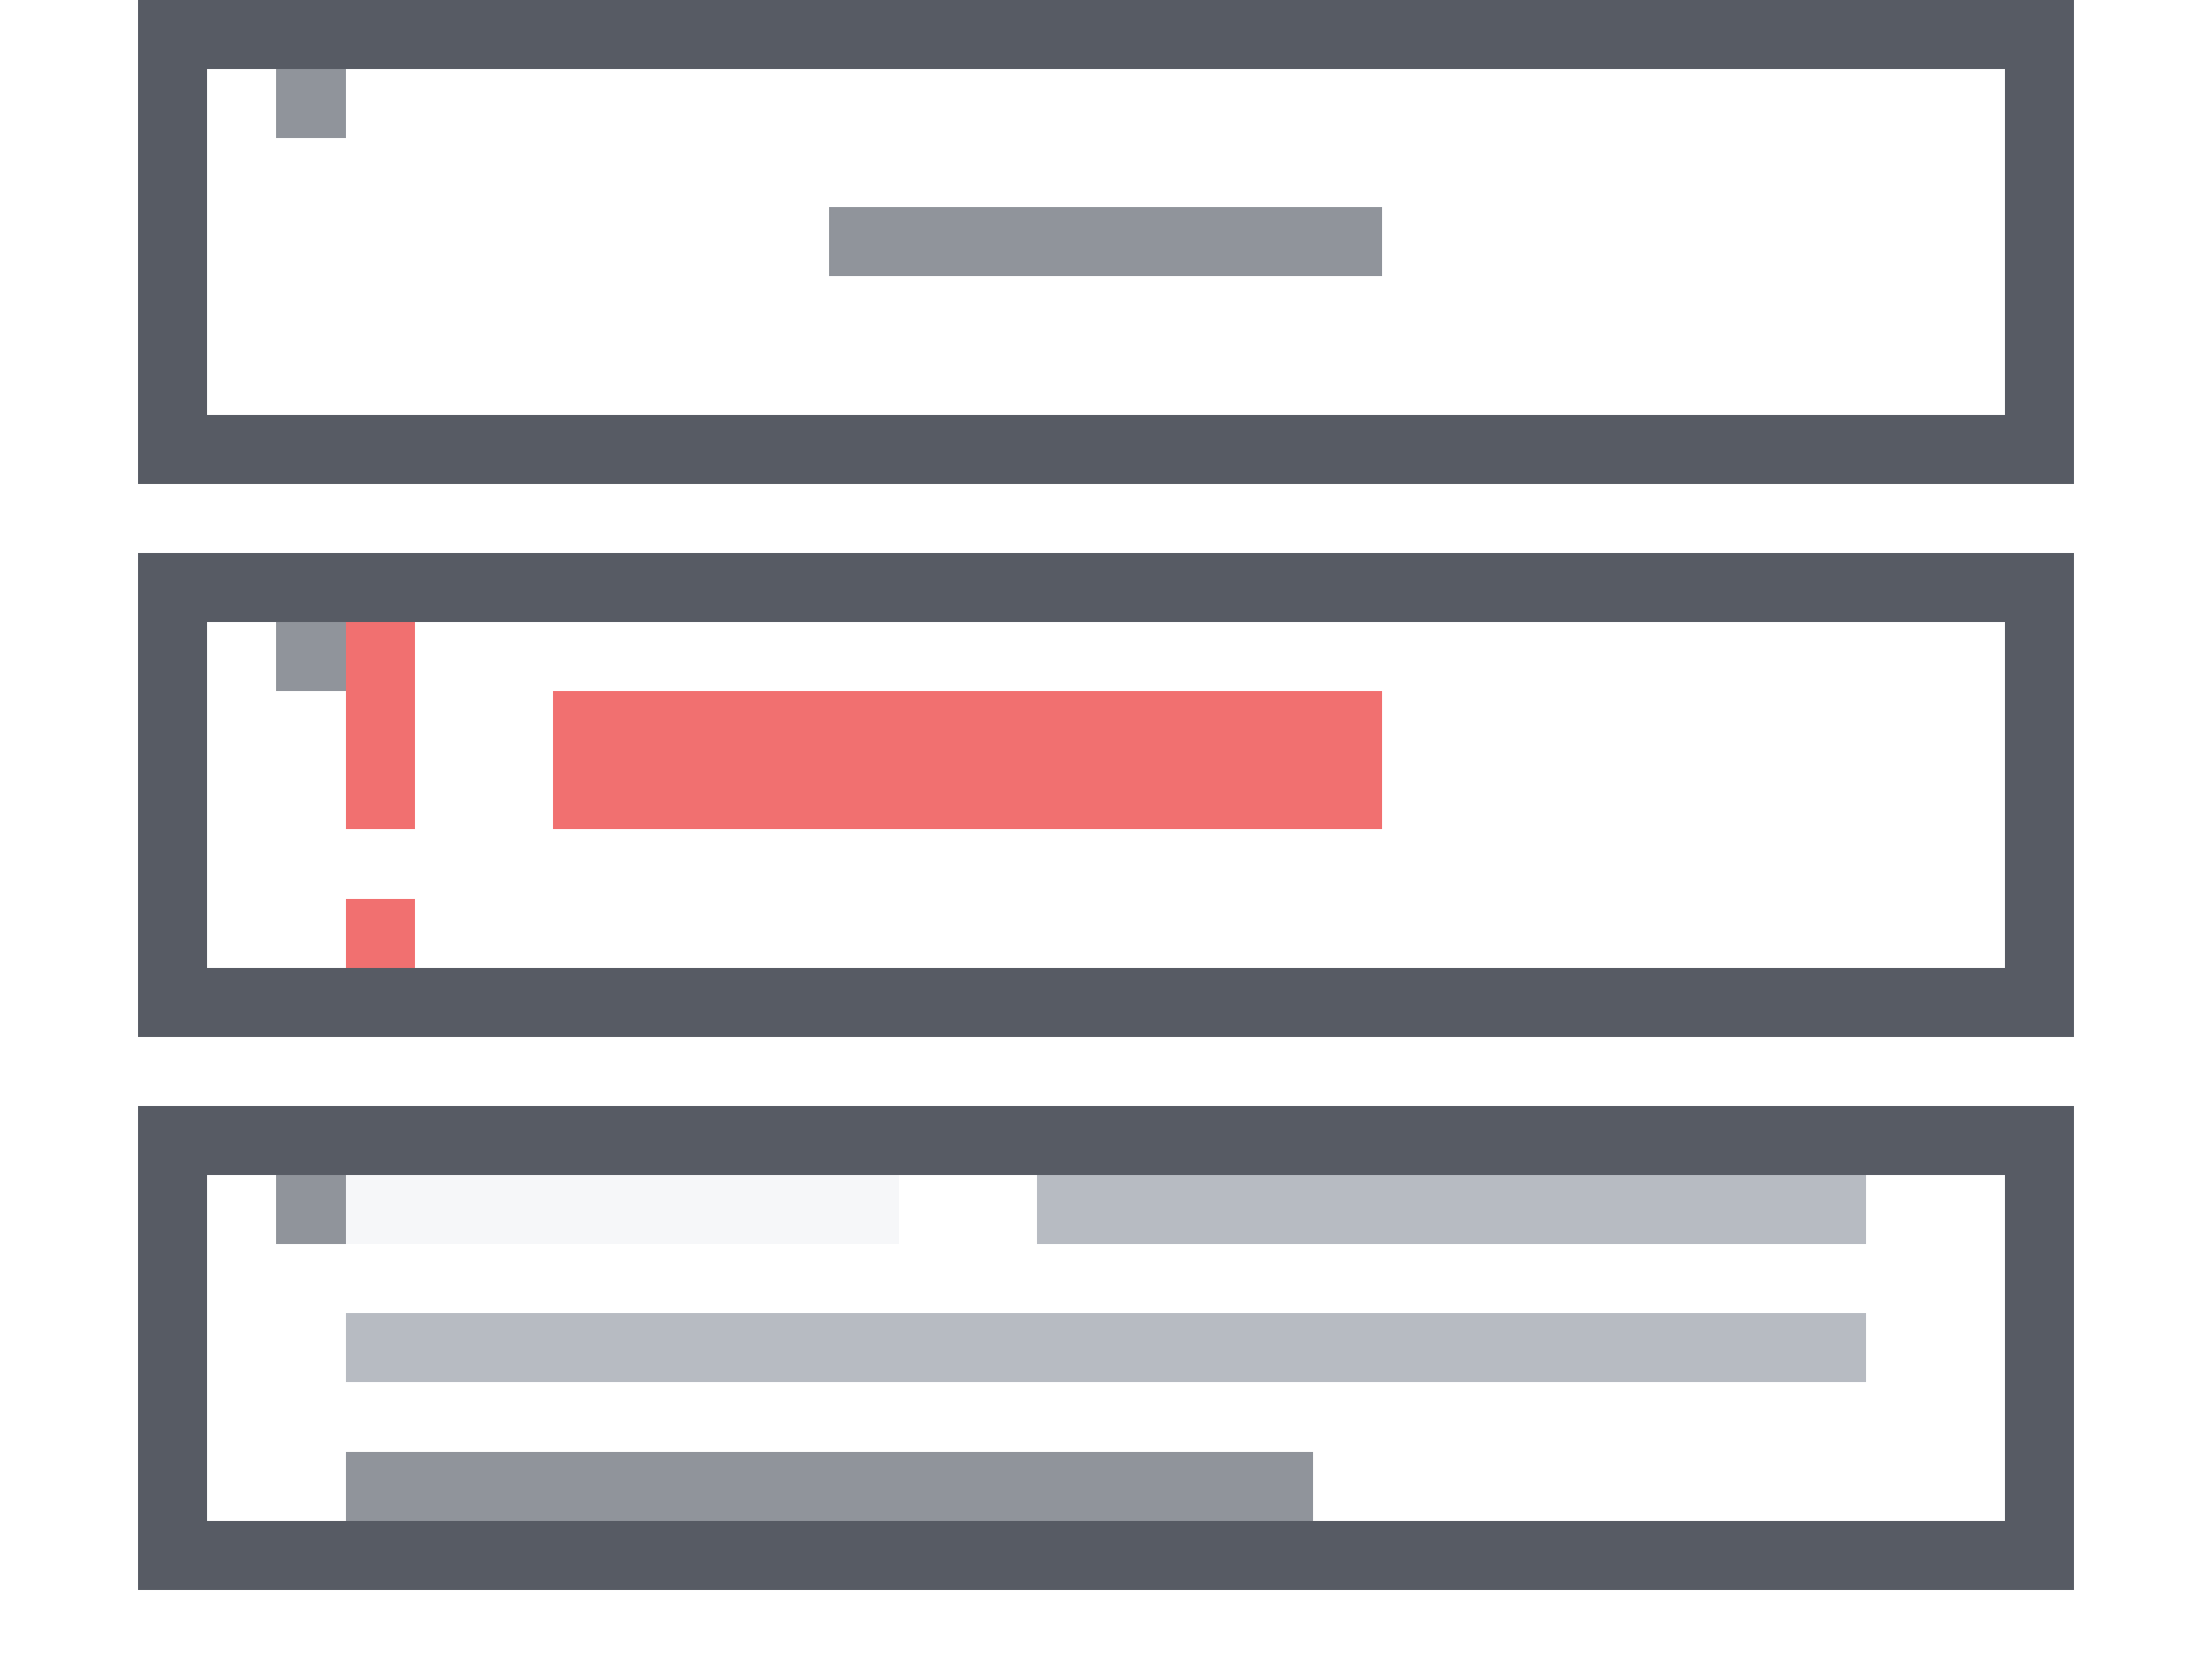
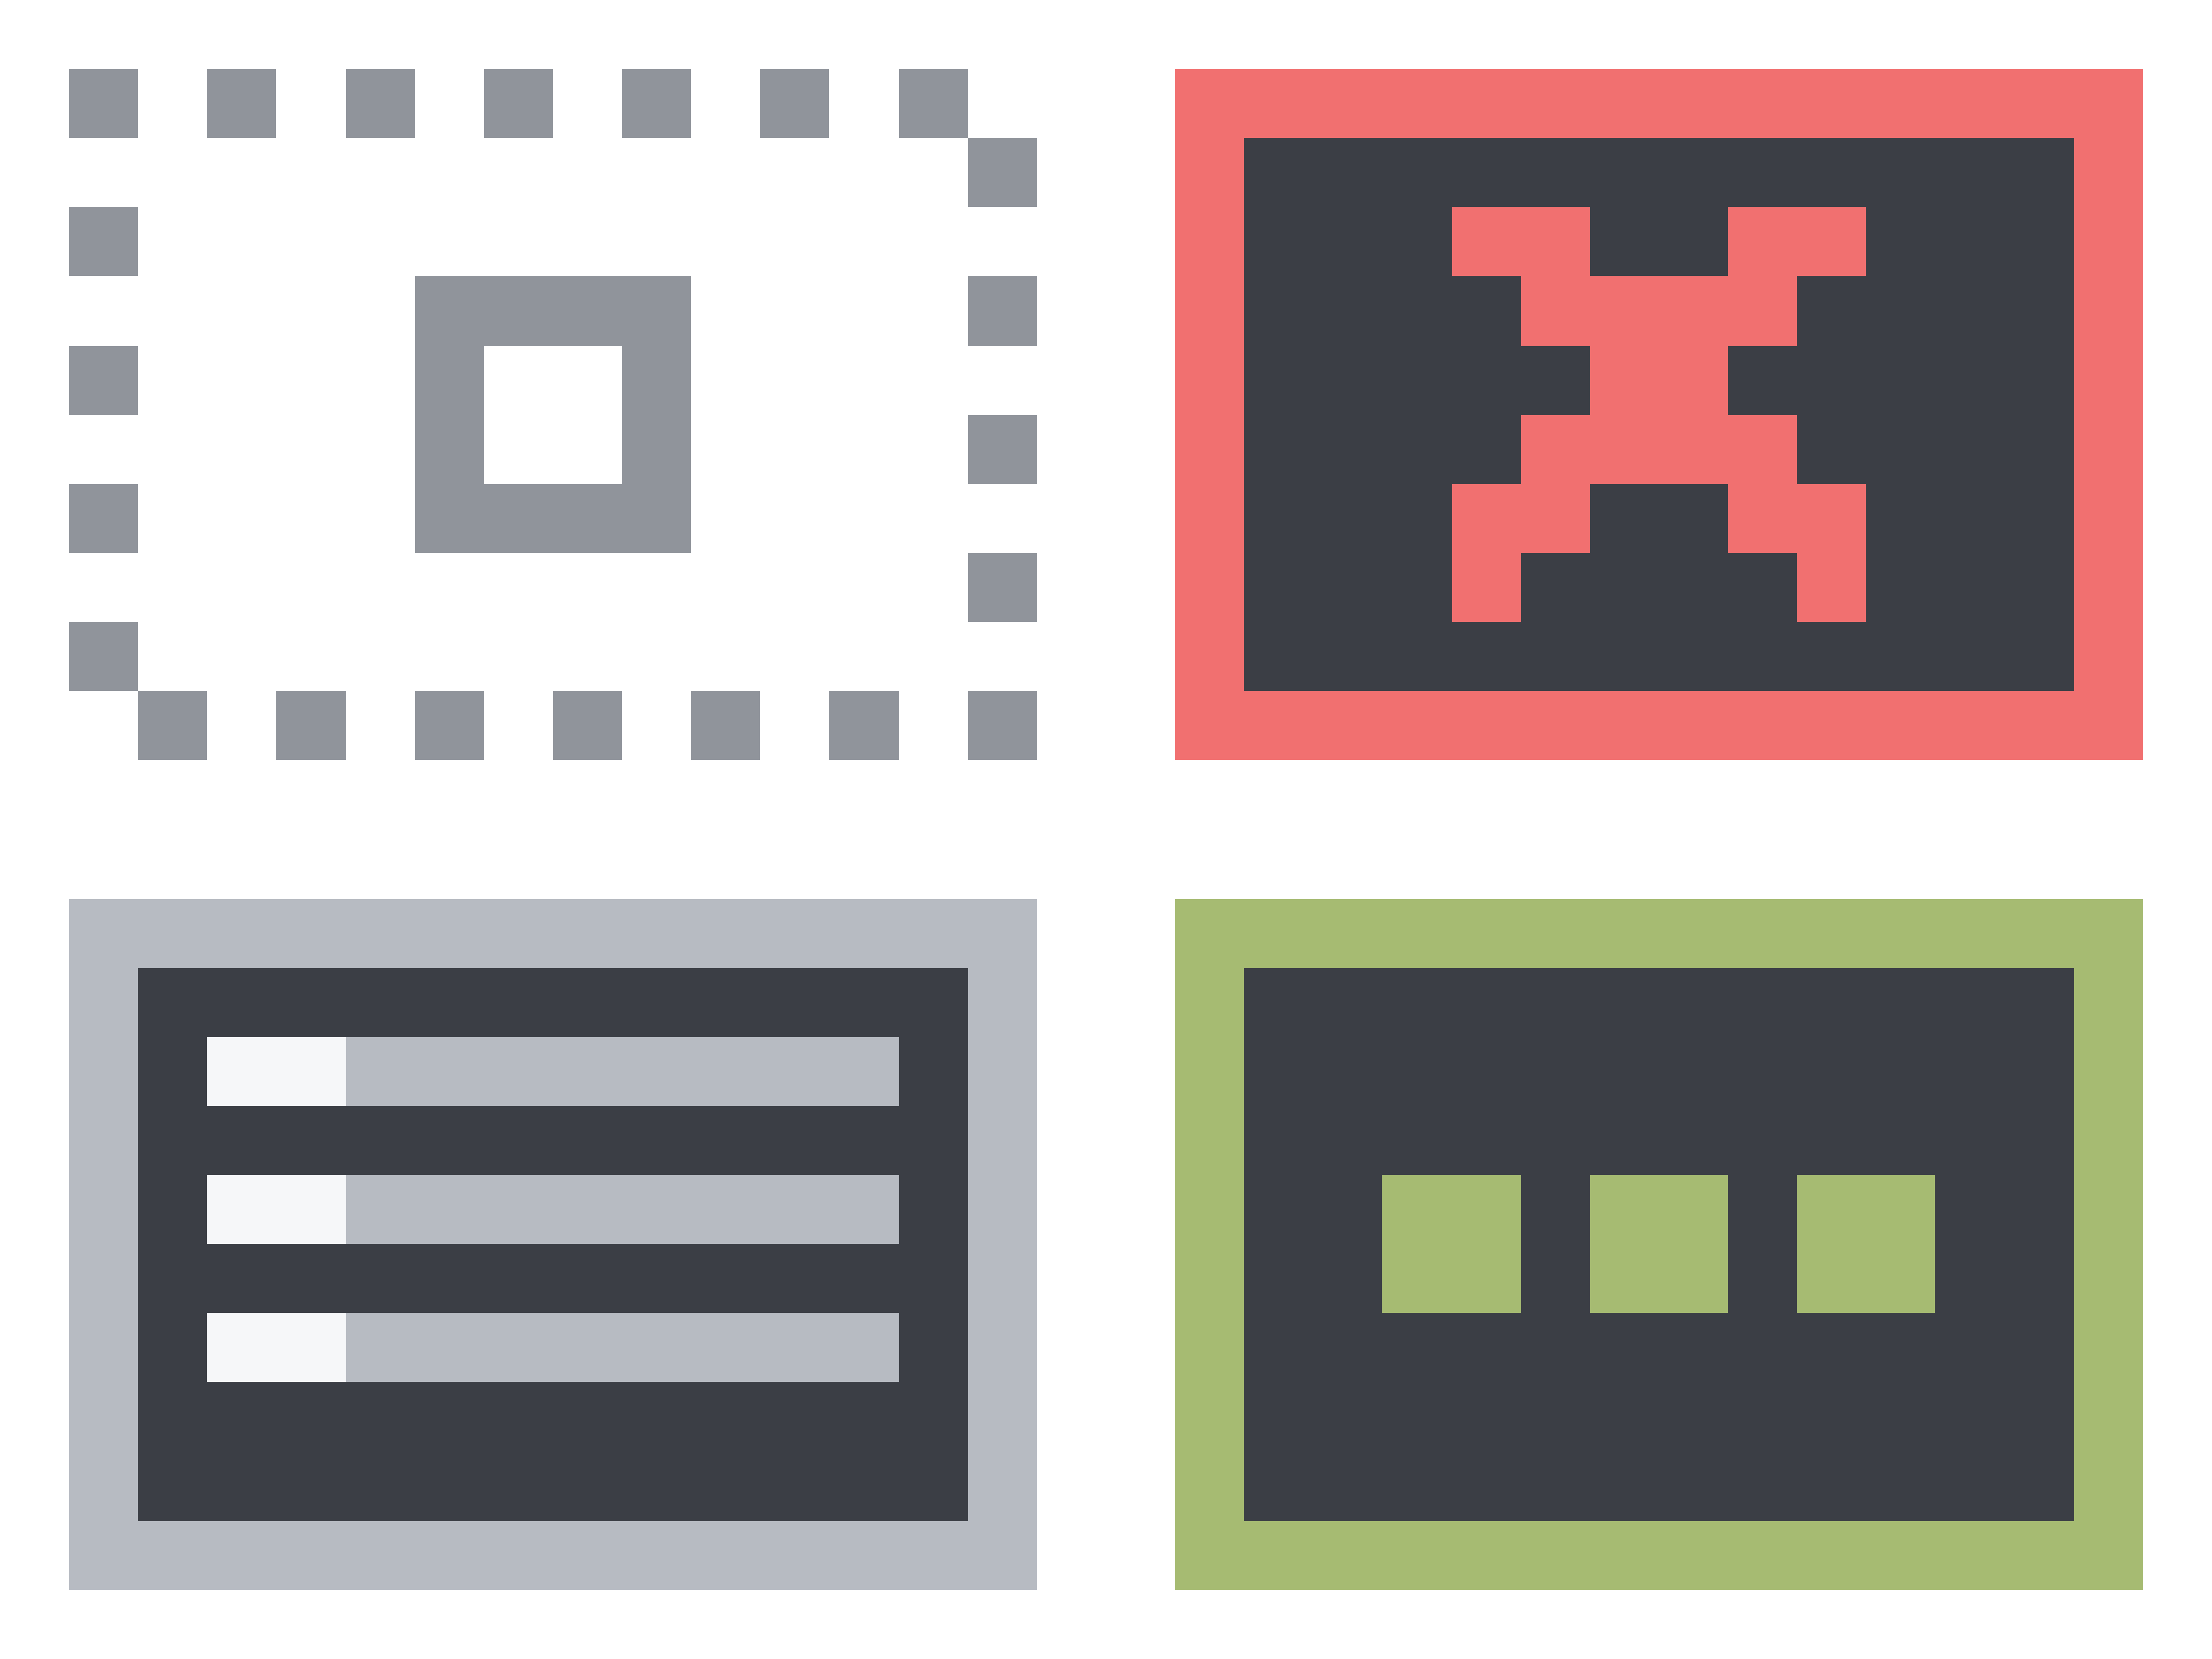
<svg xmlns="http://www.w3.org/2000/svg" width="64" height="48" viewBox="0 0 32 24" shape-rendering="crispEdges" role="img" aria-labelledby="t">
-   <path fill="#575b64" d="M2 0h28v1h-28zM2 1h1v5h-1zM29 1h1v5h-1zM2 6h28v1h-28zM2 8h28v1h-28zM2 9h1v5h-1zM29 9h1v5h-1zM2 14h28v1h-28zM2 16h28v1h-28zM2 17h1v5h-1zM29 17h1v5h-1zM2 22h28v1h-28z" />
-   <path fill="#90949b" d="M4 1h1v1h-1zM12 3h8v1h-8zM4 9h1v1h-1zM4 17h1v1h-1zM5 21h14v1h-14z" />
-   <path fill="#f17070" d="M5 9h1v3h-1zM8 10h12v2h-12zM5 13h1v1h-1z" />
-   <path fill="#f6f7f9" d="M5 17h8v1h-8z" />
-   <path fill="#b7bbc2" d="M15 17h12v1h-12zM5 19h22v1h-22z" />
+   <path fill="#90949b" d="M1 1h1v1h-1zM3 1h1v1h-1zM5 1h1v1h-1zM7 1h1v1h-1zM9 1h1v1h-1zM11 1h1v1h-1zM13 1h1v1h-1zM14 2h1v1h-1zM1 3h1v1h-1zM6 4h1v1h-1zM7 4h1v1h-1zM8 4h1v1h-1zM9 4h1v1h-1zM14 4h1v1h-1zM1 5h1v1h-1zM6 5h1v1h-1zM9 5h1v1h-1zM6 6h1v1h-1zM9 6h1v1h-1zM14 6h1v1h-1zM1 7h1v1h-1zM6 7h1v1h-1zM7 7h1v1h-1zM8 7h1v1h-1zM9 7h1v1h-1zM14 8h1v1h-1zM1 9h1v1h-1zM2 10h1v1h-1zM4 10h1v1h-1zM6 10h1v1h-1zM8 10h1v1h-1zM10 10h1v1h-1zM12 10h1v1h-1zM14 10h1v1h-1z" />
+   <path fill="#f17070" d="M17 1h1v1h-1zM18 1h1v1h-1zM19 1h1v1h-1zM20 1h1v1h-1zM21 1h1v1h-1zM22 1h1v1h-1zM23 1h1v1h-1zM24 1h1v1h-1zM25 1h1v1h-1zM26 1h1v1h-1zM27 1h1v1h-1zM28 1h1v1h-1zM29 1h1v1h-1zM30 1h1v1h-1zM17 2h1v1h-1zM30 2h1v1h-1zM17 3h1v1h-1zM21 3h1v1h-1zM22 3h1v1h-1zM25 3h1v1h-1zM26 3h1v1h-1zM30 3h1v1h-1zM17 4h1v1h-1zM22 4h1v1h-1zM23 4h1v1h-1zM24 4h1v1h-1zM25 4h1v1h-1zM30 4h1v1h-1zM17 5h1v1h-1zM23 5h1v1h-1zM24 5h1v1h-1zM30 5h1v1h-1zM17 6h1v1h-1zM22 6h1v1h-1zM23 6h1v1h-1zM24 6h1v1h-1zM25 6h1v1h-1zM30 6h1v1h-1zM17 7h1v1h-1zM21 7h1v1h-1zM22 7h1v1h-1zM25 7h1v1h-1zM26 7h1v1h-1zM30 7h1v1h-1zM17 8h1v1h-1zM21 8h1v1h-1zM26 8h1v1h-1zM30 8h1v1h-1zM17 9h1v1h-1zM30 9h1v1h-1zM17 10h1v1h-1zM18 10h1v1h-1zM19 10h1v1h-1zM20 10h1v1h-1zM21 10h1v1h-1zM22 10h1v1h-1zM23 10h1v1h-1zM24 10h1v1h-1zM25 10h1v1h-1zM26 10h1v1h-1zM27 10h1v1h-1zM28 10h1v1h-1zM29 10h1v1h-1zM30 10h1v1h-1z" />
+   <path fill="#3b3e45" d="M18 2h1v1h-1zM19 2h1v1h-1zM20 2h1v1h-1zM21 2h1v1h-1zM22 2h1v1h-1zM23 2h1v1h-1zM24 2h1v1h-1zM25 2h1v1h-1zM26 2h1v1h-1zM27 2h1v1h-1zM28 2h1v1h-1zM29 2h1v1h-1zM18 3h1v1h-1zM19 3h1v1h-1zM20 3h1v1h-1zM23 3h1v1h-1zM24 3h1v1h-1zM27 3h1v1h-1zM28 3h1v1h-1zM29 3h1v1h-1zM18 4h1v1h-1zM19 4h1v1h-1zM20 4h1v1h-1zM21 4h1v1h-1zM26 4h1v1h-1zM27 4h1v1h-1zM28 4h1v1h-1zM29 4h1v1h-1zM18 5h1v1h-1zM19 5h1v1h-1zM20 5h1v1h-1zM21 5h1v1h-1zM22 5h1v1h-1zM25 5h1v1h-1zM26 5h1v1h-1zM27 5h1v1h-1zM28 5h1v1h-1zM29 5h1v1h-1zM18 6h1v1h-1zM19 6h1v1h-1zM20 6h1v1h-1zM21 6h1v1h-1zM26 6h1v1h-1zM27 6h1v1h-1zM28 6h1v1h-1zM29 6h1v1h-1zM18 7h1v1h-1zM19 7h1v1h-1zM20 7h1v1h-1zM23 7h1v1h-1zM24 7h1v1h-1zM27 7h1v1h-1zM28 7h1v1h-1zM29 7h1v1h-1zM18 8h1v1h-1zM19 8h1v1h-1zM20 8h1v1h-1zM22 8h1v1h-1zM23 8h1v1h-1zM24 8h1v1h-1zM25 8h1v1h-1zM27 8h1v1h-1zM28 8h1v1h-1zM29 8h1v1h-1zM18 9h1v1h-1zM19 9h1v1h-1zM20 9h1v1h-1zM21 9h1v1h-1zM22 9h1v1h-1zM23 9h1v1h-1zM24 9h1v1h-1zM25 9h1v1h-1zM26 9h1v1h-1zM27 9h1v1h-1zM28 9h1v1h-1zM29 9h1v1h-1zM2 14h1v1h-1zM3 14h1v1h-1zM4 14h1v1h-1zM5 14h1v1h-1zM6 14h1v1h-1zM7 14h1v1h-1zM8 14h1v1h-1zM9 14h1v1h-1zM10 14h1v1h-1zM11 14h1v1h-1zM12 14h1v1h-1zM13 14h1v1h-1zM18 14h1v1h-1zM19 14h1v1h-1zM20 14h1v1h-1zM21 14h1v1h-1zM22 14h1v1h-1zM23 14h1v1h-1zM24 14h1v1h-1zM25 14h1v1h-1zM26 14h1v1h-1zM27 14h1v1h-1zM28 14h1v1h-1zM29 14h1v1h-1zM2 15h1v1h-1zM13 15h1v1h-1zM18 15h1v1h-1zM19 15h1v1h-1zM20 15h1v1h-1zM21 15h1v1h-1zM22 15h1v1h-1zM23 15h1v1h-1zM24 15h1v1h-1zM25 15h1v1h-1zM26 15h1v1h-1zM27 15h1v1h-1zM28 15h1v1h-1zM29 15h1v1h-1zM2 16h1v1h-1zM3 16h1v1h-1zM4 16h1v1h-1zM5 16h1v1h-1zM6 16h1v1h-1zM7 16h1v1h-1zM8 16h1v1h-1zM9 16h1v1h-1zM10 16h1v1h-1zM11 16h1v1h-1zM12 16h1v1h-1zM13 16h1v1h-1zM18 16h1v1h-1zM19 16h1v1h-1zM20 16h1v1h-1zM21 16h1v1h-1zM22 16h1v1h-1zM23 16h1v1h-1zM24 16h1v1h-1zM25 16h1v1h-1zM26 16h1v1h-1zM27 16h1v1h-1zM28 16h1v1h-1zM29 16h1v1h-1zM2 17h1v1h-1zM13 17h1v1h-1zM18 17h1v1h-1zM19 17h1v1h-1zM22 17h1v1h-1zM25 17h1v1h-1zM28 17h1v1h-1zM29 17h1v1h-1zM2 18h1v1h-1zM3 18h1v1h-1zM4 18h1v1h-1zM5 18h1v1h-1zM6 18h1v1h-1zM7 18h1v1h-1zM8 18h1v1h-1zM9 18h1v1h-1zM10 18h1v1h-1zM11 18h1v1h-1zM12 18h1v1h-1zM13 18h1v1h-1zM18 18h1v1h-1zM19 18h1v1h-1zM22 18h1v1h-1zM25 18h1v1h-1zM28 18h1v1h-1zM29 18h1v1h-1zM2 19h1v1h-1zM13 19h1v1h-1zM18 19h1v1h-1zM19 19h1v1h-1zM20 19h1v1h-1zM21 19h1v1h-1zM22 19h1v1h-1zM23 19h1v1h-1zM24 19h1v1h-1zM25 19h1v1h-1zM26 19h1v1h-1zM27 19h1v1h-1zM28 19h1v1h-1zM29 19h1v1h-1zM2 20h1v1h-1zM3 20h1v1h-1zM4 20h1v1h-1zM5 20h1v1h-1zM6 20h1v1h-1zM7 20h1v1h-1zM8 20h1v1h-1zM9 20h1v1h-1zM10 20h1v1h-1zM11 20h1v1h-1zM12 20h1v1h-1zM13 20h1v1h-1zM18 20h1v1h-1zM19 20h1v1h-1zM20 20h1v1h-1zM21 20h1v1h-1zM22 20h1v1h-1zM23 20h1v1h-1zM24 20h1v1h-1zM25 20h1v1h-1zM26 20h1v1h-1zM27 20h1v1h-1zM28 20h1v1h-1zM29 20h1v1h-1zM2 21h1v1h-1zM3 21h1v1h-1zM4 21h1v1h-1zM5 21h1v1h-1zM6 21h1v1h-1zM7 21h1v1h-1zM8 21h1v1h-1zM9 21h1v1h-1zM10 21h1v1h-1zM11 21h1v1h-1zM12 21h1v1h-1zM13 21h1v1h-1zM18 21h1v1h-1zM19 21h1v1h-1zM20 21h1v1h-1zM21 21h1v1h-1zM22 21h1v1h-1zM23 21h1v1h-1zM24 21h1v1h-1zM25 21h1v1h-1zM26 21h1v1h-1zM27 21h1v1h-1zM28 21h1v1h-1zM29 21h1v1h-1z" />
+   <path fill="#b7bbc2" d="M1 13h1v1h-1zM2 13h1v1h-1zM3 13h1v1h-1zM4 13h1v1h-1zM5 13h1v1h-1zM6 13h1v1h-1zM7 13h1v1h-1zM8 13h1v1h-1zM9 13h1v1h-1zM10 13h1v1h-1zM11 13h1v1h-1zM12 13h1v1h-1zM13 13h1v1h-1zM14 13h1v1h-1zM1 14h1v1h-1zM14 14h1v1h-1zM1 15h1v1h-1zM5 15h1v1h-1zM6 15h1v1h-1zM7 15h1v1h-1zM8 15h1v1h-1zM9 15h1v1h-1zM10 15h1v1h-1zM11 15h1v1h-1zM12 15h1v1h-1zM14 15h1v1h-1zM1 16h1v1h-1zM14 16h1v1h-1zM1 17h1v1h-1zM5 17h1v1h-1zM6 17h1v1h-1zM7 17h1v1h-1zM8 17h1v1h-1zM9 17h1v1h-1zM10 17h1v1h-1zM11 17h1v1h-1zM12 17h1v1h-1zM14 17h1v1h-1zM1 18h1v1h-1zM14 18h1v1h-1zM1 19h1v1h-1zM5 19h1v1h-1zM6 19h1v1h-1zM7 19h1v1h-1zM8 19h1v1h-1zM9 19h1v1h-1zM10 19h1v1h-1zM11 19h1v1h-1zM12 19h1v1h-1zM14 19h1v1h-1zM1 20h1v1h-1zM14 20h1v1h-1zM1 21h1v1h-1zM14 21h1v1h-1zM1 22h1v1h-1zM2 22h1v1h-1zM3 22h1v1h-1zM4 22h1v1h-1zM5 22h1v1h-1zM6 22h1v1h-1zM7 22h1v1h-1zM8 22h1v1h-1zM9 22h1v1h-1zM10 22h1v1h-1zM11 22h1v1h-1zM12 22h1v1h-1zM13 22h1v1h-1zM14 22h1v1h-1z" />
+   <path fill="#a6bb72" d="M17 13h1v1h-1zM18 13h1v1h-1zM19 13h1v1h-1zM20 13h1v1h-1zM21 13h1v1h-1zM22 13h1v1h-1zM23 13h1v1h-1zM24 13h1v1h-1zM25 13h1v1h-1zM26 13h1v1h-1zM27 13h1v1h-1zM28 13h1v1h-1zM29 13h1v1h-1zM30 13h1v1h-1zM17 14h1v1h-1zM30 14h1v1h-1zM17 15h1v1h-1zM30 15h1v1h-1zM17 16h1v1h-1zM30 16h1v1h-1zM17 17h1v1h-1zM20 17h1v1h-1zM21 17h1v1h-1zM23 17h1v1h-1zM24 17h1v1h-1zM26 17h1v1h-1zM27 17h1v1h-1zM30 17h1v1h-1zM17 18h1v1h-1zM20 18h1v1h-1zM21 18h1v1h-1zM23 18h1v1h-1zM24 18h1v1h-1zM26 18h1v1h-1zM27 18h1v1h-1zM30 18h1v1h-1zM17 19h1v1h-1zM30 19h1v1h-1zM17 20h1v1h-1zM30 20h1v1h-1zM17 21h1v1h-1zM30 21h1v1h-1zM17 22h1v1h-1zM18 22h1v1h-1zM19 22h1v1h-1zM20 22h1v1h-1zM21 22h1v1h-1zM22 22h1v1h-1zM23 22h1v1h-1zM24 22h1v1h-1zM25 22h1v1h-1zM26 22h1v1h-1zM27 22h1v1h-1zM28 22h1v1h-1zM29 22h1v1h-1zM30 22h1v1h-1z" />
+   <path fill="#f6f7f9" d="M3 15h1v1h-1zM4 15h1v1h-1zM3 17h1v1h-1zM4 17h1v1h-1zM3 19h1v1h-1zM4 19h1v1h-1z" />
</svg>
